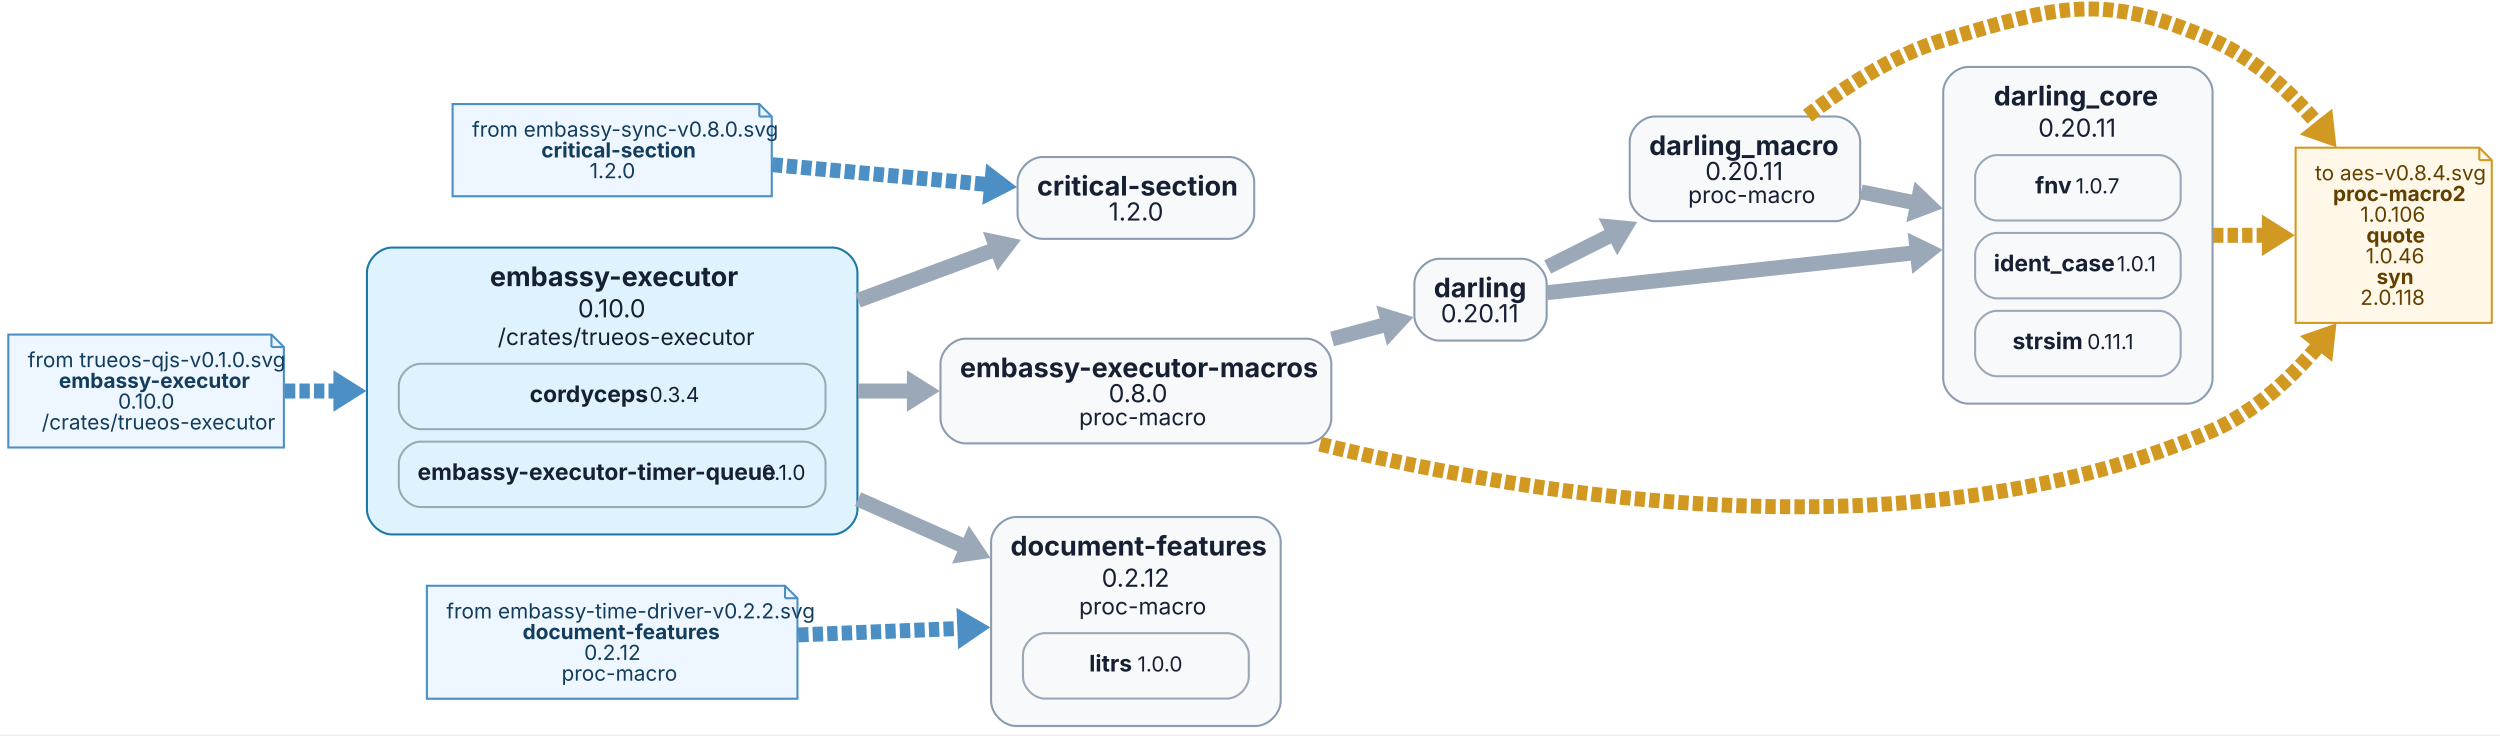
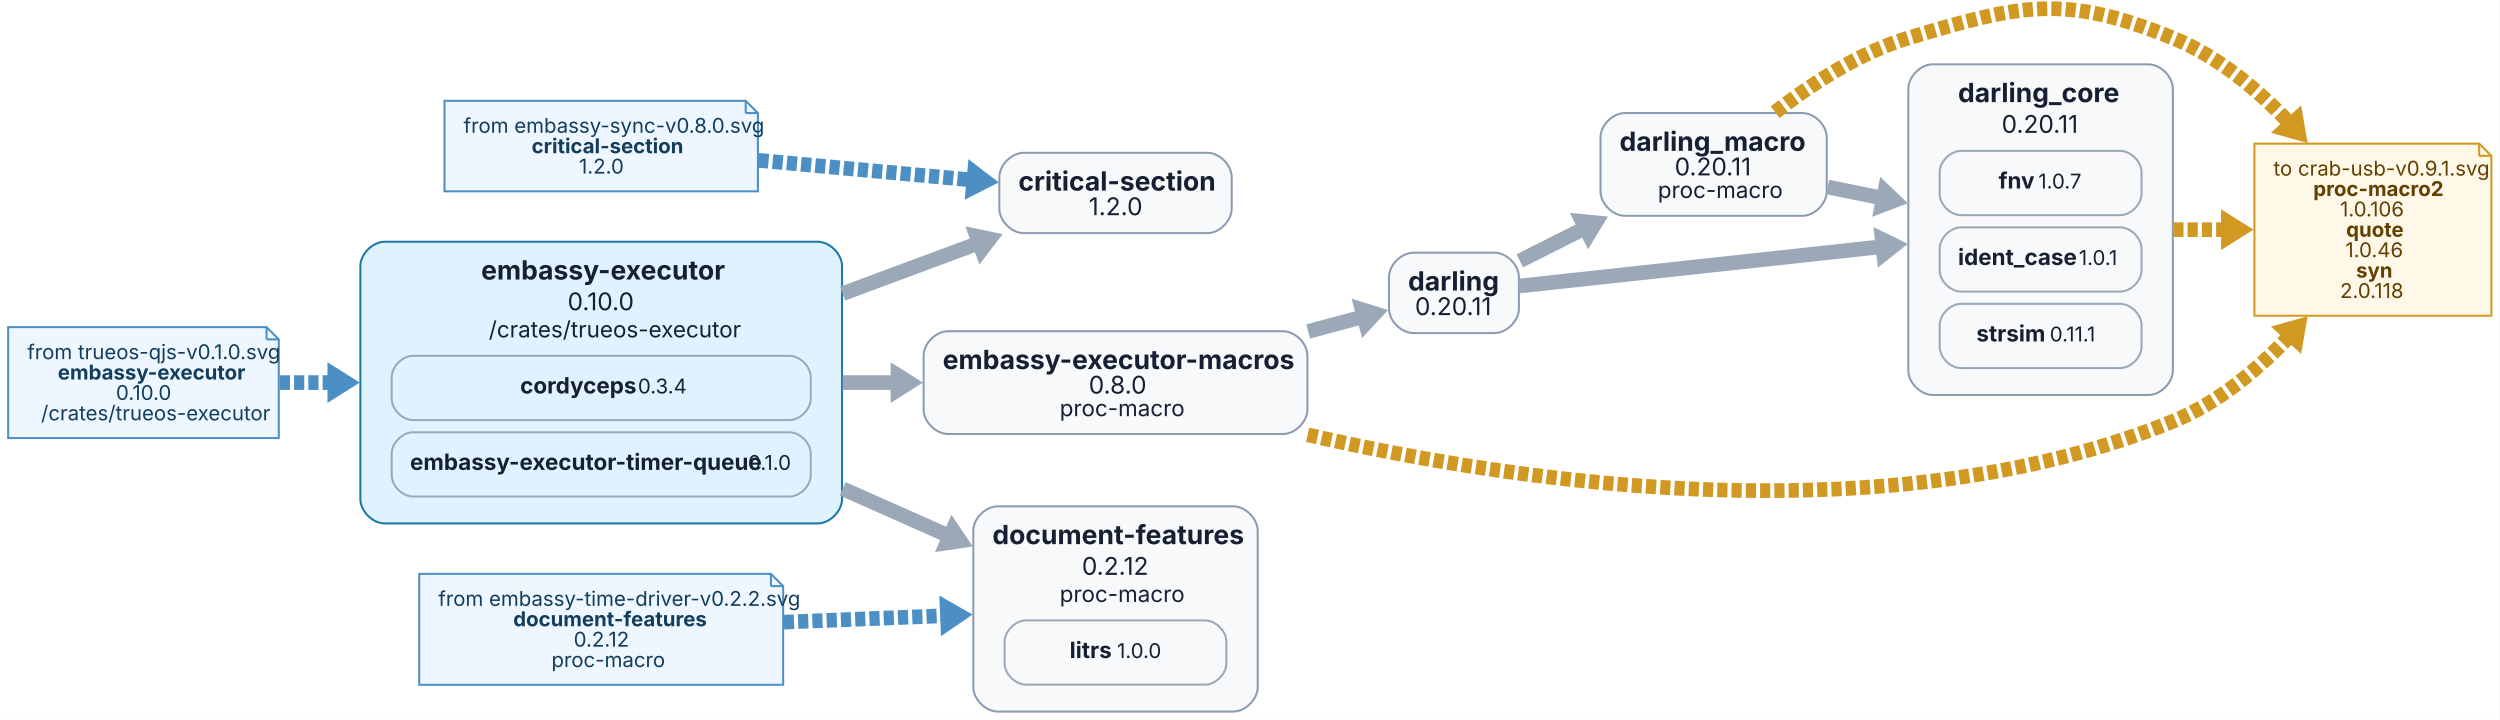
- <svg xmlns="http://www.w3.org/2000/svg" width="1204pt" height="354pt" viewBox="0.00 0.00 1204.00 354.00">
-   <g id="graph0" class="graph" transform="scale(1 1) rotate(0) translate(4 349.64)">
-     <polygon fill="white" stroke="none" points="-4,4 -4,-349.64 1200.04,-349.64 1200.04,4 -4,4" />
+ <svg xmlns="http://www.w3.org/2000/svg" width="1226pt" height="353pt" viewBox="0.00 0.00 1226.00 353.00">
+   <g id="graph0" class="graph" transform="scale(1 1) rotate(0) translate(4 348.95)">
+     <polygon fill="white" stroke="none" points="-4,4 -4,-348.95 1221.79,-348.95 1221.79,4 -4,4" />
    <g id="node1" class="node">
      <path fill="#dff3ff" stroke="#1b78a6" d="M396.94,-230.4C396.94,-230.4 184.72,-230.4 184.72,-230.4 178.72,-230.4 172.72,-224.4 172.72,-218.4 172.72,-218.4 172.72,-104.25 172.72,-104.25 172.72,-98.25 178.72,-92.25 184.72,-92.25 184.72,-92.25 396.94,-92.25 396.94,-92.25 402.94,-92.25 408.94,-98.25 408.94,-104.25 408.94,-104.25 408.94,-218.4 408.94,-218.4 408.94,-224.4 402.94,-230.4 396.94,-230.4" />
      <text xml:space="preserve" text-anchor="start" x="231.95" y="-211.85" font-family="Inter,Arial" font-weight="bold" font-size="13.00" fill="#172033">embassy-executor</text>
      <text xml:space="preserve" text-anchor="start" x="274.33" y="-196.8" font-family="Inter,Arial" font-size="12.00" fill="#172033">0.10.0</text>
      <text xml:space="preserve" text-anchor="start" x="235.7" y="-183.5" font-family="Inter,Arial" font-size="11.00" fill="#172033">/crates/trueos-executor</text>
      <text xml:space="preserve" text-anchor="start" x="251.08" y="-156" font-family="Inter,Arial" font-weight="bold" font-size="11.00" fill="#172033">cordyceps</text>
      <text xml:space="preserve" text-anchor="start" x="305.83" y="-156" font-family="Inter,Arial" font-size="10.00" fill="#172033"> </text>
      <text xml:space="preserve" text-anchor="start" x="308.83" y="-156" font-family="Inter,Arial" font-size="10.00" fill="#172033">0.3.4</text>
      <path fill="none" stroke="#9aa8b8" d="M198.58,-142.95C198.58,-142.95 383.08,-142.95 383.08,-142.95 388.33,-142.95 393.58,-148.2 393.58,-153.45 393.58,-153.45 393.58,-163.95 393.58,-163.95 393.58,-169.2 388.33,-174.45 383.08,-174.45 383.08,-174.45 198.58,-174.45 198.58,-174.45 193.33,-174.45 188.08,-169.2 188.08,-163.95 188.08,-163.95 188.08,-153.45 188.08,-153.45 188.08,-148.2 193.33,-142.95 198.58,-142.95" />
      <text xml:space="preserve" text-anchor="start" x="197.08" y="-118.5" font-family="Inter,Arial" font-weight="bold" font-size="11.00" fill="#172033">embassy-executor-timer-queue</text>
      <text xml:space="preserve" text-anchor="start" x="359.83" y="-118.5" font-family="Inter,Arial" font-size="10.00" fill="#172033"> </text>
      <text xml:space="preserve" text-anchor="start" x="362.83" y="-118.5" font-family="Inter,Arial" font-size="10.00" fill="#172033">0.1.0</text>
      <path fill="none" stroke="#9aa8b8" d="M198.58,-105.45C198.58,-105.45 383.08,-105.45 383.08,-105.45 388.33,-105.45 393.58,-110.7 393.58,-115.95 393.58,-115.95 393.58,-126.45 393.58,-126.45 393.58,-131.7 388.33,-136.95 383.08,-136.95 383.08,-136.95 198.58,-136.95 198.58,-136.95 193.33,-136.95 188.08,-131.7 188.08,-126.45 188.08,-126.45 188.08,-115.95 188.08,-115.95 188.08,-110.7 193.33,-105.45 198.58,-105.45" />
    </g>
    <g id="node2" class="node">
      <path fill="#f7f9fb" stroke="#8b9bb0" d="M588.03,-274.02C588.03,-274.02 498.06,-274.02 498.06,-274.02 492.06,-274.02 486.06,-268.02 486.06,-262.02 486.06,-262.02 486.06,-246.62 486.06,-246.62 486.06,-240.62 492.06,-234.62 498.06,-234.62 498.06,-234.62 588.03,-234.62 588.03,-234.62 594.03,-234.62 600.03,-240.62 600.03,-246.62 600.03,-246.62 600.03,-262.02 600.03,-262.02 600.03,-268.02 594.03,-274.02 588.03,-274.02" />
      <text xml:space="preserve" text-anchor="start" x="495.42" y="-255.47" font-family="Inter,Arial" font-weight="bold" font-size="13.00" fill="#172033">critical-section</text>
      <text xml:space="preserve" text-anchor="start" x="529.92" y="-243.42" font-family="Inter,Arial" font-size="12.00" fill="#172033">1.2.0</text>
    </g>
    <g id="edge4" class="edge">
      <path fill="none" stroke="#9aa8b8" stroke-width="7.2" d="M409.25,-204.97C432.28,-213.53 455.66,-222.22 476.26,-229.87" />
      <polygon fill="#9aa8b8" stroke="#9aa8b8" stroke-width="7.2" points="475.02,-233.11 481.38,-231.78 477.43,-226.61 475.02,-233.11" />
    </g>
    <g id="node6" class="node">
      <path fill="#f7f9fb" stroke="#8b9bb0" d="M600.78,-100.65C600.78,-100.65 485.31,-100.65 485.31,-100.65 479.31,-100.65 473.31,-94.65 473.31,-88.65 473.31,-88.65 473.31,-12 473.31,-12 473.31,-6 479.31,0 485.31,0 485.31,0 600.78,0 600.78,0 606.78,0 612.78,-6 612.78,-12 612.78,-12 612.78,-88.65 612.78,-88.65 612.78,-94.65 606.78,-100.65 600.78,-100.65" />
      <text xml:space="preserve" text-anchor="start" x="482.67" y="-82.1" font-family="Inter,Arial" font-weight="bold" font-size="13.00" fill="#172033">document-features</text>
      <text xml:space="preserve" text-anchor="start" x="526.55" y="-67.05" font-family="Inter,Arial" font-size="12.00" fill="#172033">0.2.12</text>
      <text xml:space="preserve" text-anchor="start" x="515.67" y="-53.75" font-family="Inter,Arial" font-size="11.00" fill="#172033">proc-macro</text>
      <text xml:space="preserve" text-anchor="start" x="520.55" y="-26.25" font-family="Inter,Arial" font-weight="bold" font-size="11.00" fill="#172033">litrs</text>
      <text xml:space="preserve" text-anchor="start" x="540.8" y="-26.25" font-family="Inter,Arial" font-size="10.00" fill="#172033"> </text>
      <text xml:space="preserve" text-anchor="start" x="543.8" y="-26.25" font-family="Inter,Arial" font-size="10.00" fill="#172033">1.0.0</text>
      <path fill="none" stroke="#9aa8b8" d="M499.17,-13.2C499.17,-13.2 586.92,-13.2 586.92,-13.2 592.17,-13.2 597.42,-18.45 597.42,-23.7 597.42,-23.7 597.42,-34.2 597.42,-34.2 597.42,-39.45 592.17,-44.7 586.92,-44.7 586.92,-44.7 499.17,-44.7 499.17,-44.7 493.92,-44.7 488.67,-39.45 488.67,-34.2 488.67,-34.2 488.67,-23.7 488.67,-23.7 488.67,-18.45 493.92,-13.2 499.17,-13.2" />
    </g>
    <g id="edge5" class="edge">
      <path fill="none" stroke="#9aa8b8" stroke-width="7.2" d="M409.25,-109.24C427.16,-101.29 445.29,-93.25 462.15,-85.77" />
      <polygon fill="#9aa8b8" stroke="#9aa8b8" stroke-width="7.2" points="463.24,-89.08 466.86,-83.68 460.43,-82.74 463.24,-89.08" />
    </g>
    <g id="node7" class="node">
      <path fill="#f7f9fb" stroke="#8b9bb0" d="M625.16,-186.52C625.16,-186.52 460.94,-186.52 460.94,-186.52 454.94,-186.52 448.94,-180.52 448.94,-174.52 448.94,-174.52 448.94,-148.12 448.94,-148.12 448.94,-142.12 454.94,-136.12 460.94,-136.12 460.94,-136.12 625.16,-136.12 625.16,-136.12 631.16,-136.12 637.16,-142.12 637.16,-148.12 637.16,-148.12 637.16,-174.52 637.16,-174.52 637.16,-180.52 631.16,-186.52 625.16,-186.52" />
      <text xml:space="preserve" text-anchor="start" x="458.3" y="-167.97" font-family="Inter,Arial" font-weight="bold" font-size="13.00" fill="#172033">embassy-executor-macros</text>
      <text xml:space="preserve" text-anchor="start" x="529.92" y="-155.92" font-family="Inter,Arial" font-size="12.00" fill="#172033">0.8.0</text>
      <text xml:space="preserve" text-anchor="start" x="515.67" y="-144.87" font-family="Inter,Arial" font-size="11.00" fill="#172033">proc-macro</text>
    </g>
    <g id="edge6" class="edge">
      <path fill="none" stroke="#9aa8b8" stroke-width="7.2" d="M409.25,-161.32C418.33,-161.32 427.46,-161.32 436.45,-161.32" />
      <polygon fill="#9aa8b8" stroke="#9aa8b8" stroke-width="7.2" points="436.36,-164.79 441.86,-161.33 436.36,-157.86 436.36,-164.79" />
    </g>
    <g id="node3" class="node">
      <path fill="#f7f9fb" stroke="#8b9bb0" d="M728.88,-225.02C728.88,-225.02 689.16,-225.02 689.16,-225.02 683.16,-225.02 677.16,-219.02 677.16,-213.02 677.16,-213.02 677.16,-197.62 677.16,-197.62 677.16,-191.62 683.16,-185.62 689.16,-185.62 689.16,-185.62 728.88,-185.62 728.88,-185.62 734.88,-185.62 740.88,-191.62 740.88,-197.62 740.88,-197.62 740.88,-213.02 740.88,-213.02 740.88,-219.02 734.88,-225.02 728.88,-225.02" />
      <text xml:space="preserve" text-anchor="start" x="686.52" y="-206.47" font-family="Inter,Arial" font-weight="bold" font-size="13.00" fill="#172033">darling</text>
      <text xml:space="preserve" text-anchor="start" x="689.89" y="-194.42" font-family="Inter,Arial" font-size="12.00" fill="#172033">0.20.11</text>
    </g>
    <g id="node4" class="node">
      <path fill="#f7f9fb" stroke="#8b9bb0" d="M1049.57,-317.4C1049.57,-317.4 943.85,-317.4 943.85,-317.4 937.85,-317.4 931.85,-311.4 931.85,-305.4 931.85,-305.4 931.85,-167.25 931.85,-167.25 931.85,-161.25 937.85,-155.25 943.85,-155.25 943.85,-155.25 1049.57,-155.25 1049.57,-155.25 1055.57,-155.25 1061.57,-161.25 1061.57,-167.25 1061.57,-167.25 1061.57,-305.4 1061.57,-305.4 1061.57,-311.4 1055.57,-317.4 1049.57,-317.4" />
      <text xml:space="preserve" text-anchor="start" x="956.21" y="-298.85" font-family="Inter,Arial" font-weight="bold" font-size="13.00" fill="#172033">darling_core</text>
      <text xml:space="preserve" text-anchor="start" x="977.59" y="-283.8" font-family="Inter,Arial" font-size="12.00" fill="#172033">0.20.11</text>
      <text xml:space="preserve" text-anchor="start" x="976.09" y="-256.5" font-family="Inter,Arial" font-weight="bold" font-size="11.00" fill="#172033">fnv</text>
      <text xml:space="preserve" text-anchor="start" x="992.59" y="-256.5" font-family="Inter,Arial" font-size="10.00" fill="#172033"> </text>
      <text xml:space="preserve" text-anchor="start" x="995.59" y="-256.5" font-family="Inter,Arial" font-size="10.00" fill="#172033">1.0.7</text>
      <path fill="none" stroke="#9aa8b8" d="M957.71,-243.45C957.71,-243.45 1035.71,-243.45 1035.71,-243.45 1040.96,-243.45 1046.21,-248.7 1046.21,-253.95 1046.21,-253.95 1046.21,-264.45 1046.21,-264.45 1046.21,-269.7 1040.96,-274.95 1035.71,-274.95 1035.71,-274.95 957.71,-274.95 957.71,-274.95 952.46,-274.95 947.21,-269.7 947.21,-264.45 947.21,-264.45 947.21,-253.95 947.21,-253.95 947.21,-248.7 952.46,-243.45 957.71,-243.45" />
      <text xml:space="preserve" text-anchor="start" x="956.21" y="-219" font-family="Inter,Arial" font-weight="bold" font-size="11.00" fill="#172033">ident_case</text>
      <text xml:space="preserve" text-anchor="start" x="1012.46" y="-219" font-family="Inter,Arial" font-size="10.00" fill="#172033"> </text>
      <text xml:space="preserve" text-anchor="start" x="1015.46" y="-219" font-family="Inter,Arial" font-size="10.00" fill="#172033">1.0.1</text>
      <path fill="none" stroke="#9aa8b8" d="M957.71,-205.95C957.71,-205.95 1035.71,-205.95 1035.71,-205.95 1040.96,-205.95 1046.21,-211.2 1046.21,-216.45 1046.21,-216.45 1046.21,-226.95 1046.21,-226.95 1046.21,-232.2 1040.96,-237.45 1035.71,-237.45 1035.71,-237.45 957.71,-237.45 957.71,-237.45 952.46,-237.45 947.21,-232.2 947.21,-226.95 947.21,-226.95 947.21,-216.45 947.21,-216.45 947.21,-211.2 952.46,-205.95 957.71,-205.95" />
      <text xml:space="preserve" text-anchor="start" x="965.21" y="-181.5" font-family="Inter,Arial" font-weight="bold" font-size="11.00" fill="#172033">strsim</text>
      <text xml:space="preserve" text-anchor="start" x="998.21" y="-181.5" font-family="Inter,Arial" font-size="10.00" fill="#172033"> </text>
      <text xml:space="preserve" text-anchor="start" x="1001.21" y="-181.5" font-family="Inter,Arial" font-size="10.00" fill="#172033">0.11.1</text>
      <path fill="none" stroke="#9aa8b8" d="M957.71,-168.45C957.71,-168.45 1035.71,-168.45 1035.71,-168.45 1040.96,-168.45 1046.21,-173.7 1046.21,-178.95 1046.21,-178.95 1046.21,-189.45 1046.21,-189.45 1046.21,-194.7 1040.96,-199.95 1035.71,-199.95 1035.71,-199.95 957.71,-199.95 957.71,-199.95 952.46,-199.95 947.21,-194.7 947.21,-189.45 947.21,-189.45 947.21,-178.95 947.21,-178.95 947.21,-173.7 952.46,-168.45 957.71,-168.45" />
    </g>
    <g id="edge1" class="edge">
      <path fill="none" stroke="#9aa8b8" stroke-width="7.2" d="M741.14,-208.7C783.6,-213.31 861.08,-221.72 919.45,-228.05" />
      <polygon fill="#9aa8b8" stroke="#9aa8b8" stroke-width="7.2" points="919.04,-231.49 924.88,-228.64 919.79,-224.6 919.04,-231.49" />
    </g>
    <g id="node5" class="node">
      <path fill="#f7f9fb" stroke="#8b9bb0" d="M879.85,-293.52C879.85,-293.52 792.88,-293.52 792.88,-293.52 786.88,-293.52 780.88,-287.52 780.88,-281.52 780.88,-281.52 780.88,-255.12 780.88,-255.12 780.88,-249.12 786.88,-243.12 792.88,-243.12 792.88,-243.12 879.85,-243.12 879.85,-243.12 885.85,-243.12 891.85,-249.12 891.85,-255.12 891.85,-255.12 891.85,-281.52 891.85,-281.52 891.85,-287.52 885.85,-293.52 879.85,-293.52" />
      <text xml:space="preserve" text-anchor="start" x="790.24" y="-274.97" font-family="Inter,Arial" font-weight="bold" font-size="13.00" fill="#172033">darling_macro</text>
      <text xml:space="preserve" text-anchor="start" x="817.24" y="-262.92" font-family="Inter,Arial" font-size="12.00" fill="#172033">0.20.11</text>
      <text xml:space="preserve" text-anchor="start" x="808.99" y="-251.87" font-family="Inter,Arial" font-size="11.00" fill="#172033">proc-macro</text>
    </g>
    <g id="edge2" class="edge">
      <path fill="none" stroke="#9aa8b8" stroke-width="7.2" d="M741.33,-221.06C751.22,-226.03 762.51,-231.71 773.76,-237.36" />
      <polygon fill="#9aa8b8" stroke="#9aa8b8" stroke-width="7.2" points="771.98,-240.35 778.45,-239.72 775.09,-234.15 771.98,-240.35" />
    </g>
    <g id="node8" class="node">
-       <polygon fill="#fff8e8" stroke="#d19922" points="1190.04,-278.52 1101.57,-278.52 1101.57,-194.12 1196.04,-194.12 1196.04,-272.52 1190.04,-278.52" />
-       <polyline fill="none" stroke="#d19922" points="1190.04,-278.52 1190.04,-272.52" />
-       <polyline fill="none" stroke="#d19922" points="1196.04,-272.52 1190.04,-272.52" />
-       <text xml:space="preserve" text-anchor="start" x="1110.93" y="-262.82" font-family="Inter,Arial" font-size="10.00" fill="#614000">to aes-v0.8.4.svg</text>
-       <text xml:space="preserve" text-anchor="start" x="1119.56" y="-252.82" font-family="Inter,Arial" font-weight="bold" font-size="10.00" fill="#614000">proc-macro2</text>
-       <text xml:space="preserve" text-anchor="start" x="1132.68" y="-242.82" font-family="Inter,Arial" font-size="10.00" fill="#614000">1.0.106</text>
-       <text xml:space="preserve" text-anchor="start" x="1135.68" y="-232.82" font-family="Inter,Arial" font-weight="bold" font-size="10.00" fill="#614000">quote</text>
-       <text xml:space="preserve" text-anchor="start" x="1135.31" y="-222.82" font-family="Inter,Arial" font-size="10.00" fill="#614000">1.0.46</text>
-       <text xml:space="preserve" text-anchor="start" x="1140.56" y="-212.82" font-family="Inter,Arial" font-weight="bold" font-size="10.00" fill="#614000">syn</text>
-       <text xml:space="preserve" text-anchor="start" x="1132.68" y="-202.82" font-family="Inter,Arial" font-size="10.00" fill="#614000">2.0.118</text>
+       <polygon fill="#fff8e8" stroke="#d19922" points="1211.79,-278.52 1101.57,-278.52 1101.57,-194.12 1217.79,-194.12 1217.79,-272.52 1211.79,-278.52" />
+       <polyline fill="none" stroke="#d19922" points="1211.79,-278.52 1211.79,-272.52" />
+       <polyline fill="none" stroke="#d19922" points="1217.79,-272.52 1211.79,-272.52" />
+       <text xml:space="preserve" text-anchor="start" x="1110.93" y="-262.82" font-family="Inter,Arial" font-size="10.00" fill="#614000">to crab-usb-v0.9.1.svg</text>
+       <text xml:space="preserve" text-anchor="start" x="1130.43" y="-252.82" font-family="Inter,Arial" font-weight="bold" font-size="10.00" fill="#614000">proc-macro2</text>
+       <text xml:space="preserve" text-anchor="start" x="1143.56" y="-242.82" font-family="Inter,Arial" font-size="10.00" fill="#614000">1.0.106</text>
+       <text xml:space="preserve" text-anchor="start" x="1146.56" y="-232.82" font-family="Inter,Arial" font-weight="bold" font-size="10.00" fill="#614000">quote</text>
+       <text xml:space="preserve" text-anchor="start" x="1146.18" y="-222.82" font-family="Inter,Arial" font-size="10.00" fill="#614000">1.0.46</text>
+       <text xml:space="preserve" text-anchor="start" x="1151.43" y="-212.82" font-family="Inter,Arial" font-weight="bold" font-size="10.00" fill="#614000">syn</text>
+       <text xml:space="preserve" text-anchor="start" x="1143.56" y="-202.82" font-family="Inter,Arial" font-size="10.00" fill="#614000">2.0.118</text>
    </g>
    <g id="edge8" class="edge">
-       <path fill="none" stroke="#d19922" stroke-width="7.2" stroke-dasharray="5,2" d="M1061.8,-236.32C1070.89,-236.32 1080.21,-236.32 1089.19,-236.32" />
-       <polygon fill="#d19922" stroke="#d19922" stroke-width="7.2" points="1088.93,-239.79 1094.43,-236.33 1088.93,-232.86 1088.93,-239.79" />
+       <path fill="none" stroke="#d19922" stroke-width="7.2" stroke-dasharray="5,2" d="M1061.79,-236.32C1070.71,-236.32 1079.91,-236.32 1088.93,-236.32" />
+       <polygon fill="#d19922" stroke="#d19922" stroke-width="7.2" points="1088.82,-239.79 1094.32,-236.33 1088.82,-232.86 1088.82,-239.79" />
    </g>
    <g id="edge3" class="edge">
      <path fill="none" stroke="#9aa8b8" stroke-width="7.2" d="M892.3,-257.22C901.22,-255.42 910.59,-253.53 919.9,-251.64" />
      <polygon fill="#9aa8b8" stroke="#9aa8b8" stroke-width="7.2" points="920.3,-255.1 925,-250.61 918.93,-248.31 920.3,-255.1" />
    </g>
    <g id="edge9" class="edge">
-       <path fill="none" stroke="#d19922" stroke-width="7.2" stroke-dasharray="5,2" d="M866.56,-293.93C884.17,-307.64 907.79,-323.14 931.85,-330.32 987.09,-346.83 1008.79,-353.53 1061.57,-330.32 1082.1,-321.3 1099.88,-304.71 1113.87,-287.95" />
-       <polygon fill="#d19922" stroke="#d19922" stroke-width="7.2" points="1116.34,-290.42 1117.05,-283.96 1110.91,-286.1 1116.34,-290.42" />
+       <path fill="none" stroke="#d19922" stroke-width="7.2" stroke-dasharray="5,2" d="M866.56,-293.93C884.17,-307.64 907.79,-323.14 931.85,-330.32 987.09,-346.83 1008.13,-351.95 1061.57,-330.32 1083.8,-321.33 1103.75,-304.54 1119.71,-287.61" />
+       <polygon fill="#d19922" stroke="#d19922" stroke-width="7.2" points="1122.04,-290.2 1123.15,-283.79 1116.89,-285.55 1122.04,-290.2" />
    </g>
    <g id="edge7" class="edge">
      <path fill="none" stroke="#9aa8b8" stroke-width="7.2" d="M637.53,-186.41C647.11,-188.98 656.48,-191.49 665.1,-193.81" />
      <polygon fill="#9aa8b8" stroke="#9aa8b8" stroke-width="7.2" points="663.99,-197.1 670.2,-195.18 665.78,-190.4 663.99,-197.1" />
    </g>
    <g id="edge10" class="edge">
-       <path fill="none" stroke="#d19922" stroke-width="7.2" stroke-dasharray="5,2" d="M631.71,-135.74C738.28,-109.54 921.24,-80.63 1061.57,-142.32 1082.1,-151.35 1099.88,-167.94 1113.87,-184.7" />
-       <polygon fill="#d19922" stroke="#d19922" stroke-width="7.2" points="1110.91,-186.55 1117.05,-188.69 1116.34,-182.23 1110.91,-186.55" />
+       <path fill="none" stroke="#d19922" stroke-width="7.2" stroke-dasharray="5,2" d="M637.26,-135.72C744.03,-111.32 922.18,-85.91 1061.57,-142.32 1083.8,-151.32 1103.75,-168.11 1119.71,-185.04" />
+       <polygon fill="#d19922" stroke="#d19922" stroke-width="7.2" points="1116.89,-187.1 1123.15,-188.86 1122.04,-182.45 1116.89,-187.1" />
    </g>
    <g id="node9" class="node">
      <polygon fill="#eef6ff" stroke="#4b8fc5" points="361.69,-299.52 213.97,-299.52 213.97,-255.12 367.69,-255.12 367.69,-293.52 361.69,-299.52" />
      <polyline fill="none" stroke="#4b8fc5" points="361.69,-299.52 361.69,-293.52" />
      <polyline fill="none" stroke="#4b8fc5" points="367.69,-293.52 361.69,-293.52" />
      <text xml:space="preserve" text-anchor="start" x="223.33" y="-283.82" font-family="Inter,Arial" font-size="10.00" fill="#123d5c">from embassy-sync-v0.8.0.svg</text>
      <text xml:space="preserve" text-anchor="start" x="256.7" y="-273.82" font-family="Inter,Arial" font-weight="bold" font-size="10.00" fill="#123d5c">critical-section</text>
      <text xml:space="preserve" text-anchor="start" x="279.95" y="-263.82" font-family="Inter,Arial" font-size="10.00" fill="#123d5c">1.2.0</text>
    </g>
    <g id="edge11" class="edge">
      <path fill="none" stroke="#4b8fc5" stroke-width="7.2" stroke-dasharray="5,2" d="M367.92,-270.33C401.58,-267.24 440.86,-263.63 473.59,-260.62" />
      <polygon fill="#4b8fc5" stroke="#4b8fc5" stroke-width="7.2" points="473.9,-264.07 479.06,-260.12 473.26,-257.17 473.9,-264.07" />
    </g>
    <g id="node10" class="node">
      <polygon fill="#eef6ff" stroke="#4b8fc5" points="374.06,-67.53 201.59,-67.53 201.59,-13.13 380.06,-13.13 380.06,-61.53 374.06,-67.53" />
      <polyline fill="none" stroke="#4b8fc5" points="374.06,-67.53 374.06,-61.53" />
      <polyline fill="none" stroke="#4b8fc5" points="380.06,-61.53 374.06,-61.53" />
      <text xml:space="preserve" text-anchor="start" x="210.95" y="-51.83" font-family="Inter,Arial" font-size="10.00" fill="#123d5c">from embassy-time-driver-v0.2.2.svg</text>
      <text xml:space="preserve" text-anchor="start" x="247.7" y="-41.83" font-family="Inter,Arial" font-weight="bold" font-size="10.00" fill="#123d5c">document-features</text>
      <text xml:space="preserve" text-anchor="start" x="277.33" y="-31.83" font-family="Inter,Arial" font-size="10.00" fill="#123d5c">0.2.12</text>
      <text xml:space="preserve" text-anchor="start" x="266.45" y="-21.83" font-family="Inter,Arial" font-size="10.00" fill="#123d5c">proc-macro</text>
    </g>
    <g id="edge12" class="edge">
      <path fill="none" stroke="#4b8fc5" stroke-width="7.2" stroke-dasharray="5,2" d="M380.4,-43.86C406.62,-44.91 435.18,-46.05 460.9,-47.08" />
      <polygon fill="#4b8fc5" stroke="#4b8fc5" stroke-width="7.2" points="460.5,-50.53 466.14,-47.29 460.78,-43.61 460.5,-50.53" />
    </g>
    <g id="node11" class="node">
      <polygon fill="#eef6ff" stroke="#4b8fc5" points="126.72,-188.52 0,-188.52 0,-134.12 132.72,-134.12 132.72,-182.52 126.72,-188.52" />
      <polyline fill="none" stroke="#4b8fc5" points="126.72,-188.52 126.72,-182.52" />
      <polyline fill="none" stroke="#4b8fc5" points="132.72,-182.52 126.72,-182.52" />
      <text xml:space="preserve" text-anchor="start" x="9.36" y="-172.82" font-family="Inter,Arial" font-size="10.00" fill="#123d5c">from trueos-qjs-v0.1.0.svg</text>
      <text xml:space="preserve" text-anchor="start" x="24.36" y="-162.82" font-family="Inter,Arial" font-weight="bold" font-size="10.00" fill="#123d5c">embassy-executor</text>
      <text xml:space="preserve" text-anchor="start" x="52.86" y="-152.82" font-family="Inter,Arial" font-size="10.00" fill="#123d5c">0.10.0</text>
      <text xml:space="preserve" text-anchor="start" x="16.11" y="-142.82" font-family="Inter,Arial" font-size="10.00" fill="#123d5c">/crates/trueos-executor</text>
    </g>
    <g id="edge13" class="edge">
      <path fill="none" stroke="#4b8fc5" stroke-width="7.2" stroke-dasharray="5,2" d="M133.21,-161.32C141.85,-161.32 150.93,-161.32 160.19,-161.32" />
      <polygon fill="#4b8fc5" stroke="#4b8fc5" stroke-width="7.2" points="160.18,-164.79 165.68,-161.33 160.18,-157.86 160.18,-164.79" />
    </g>
  </g>
</svg>
